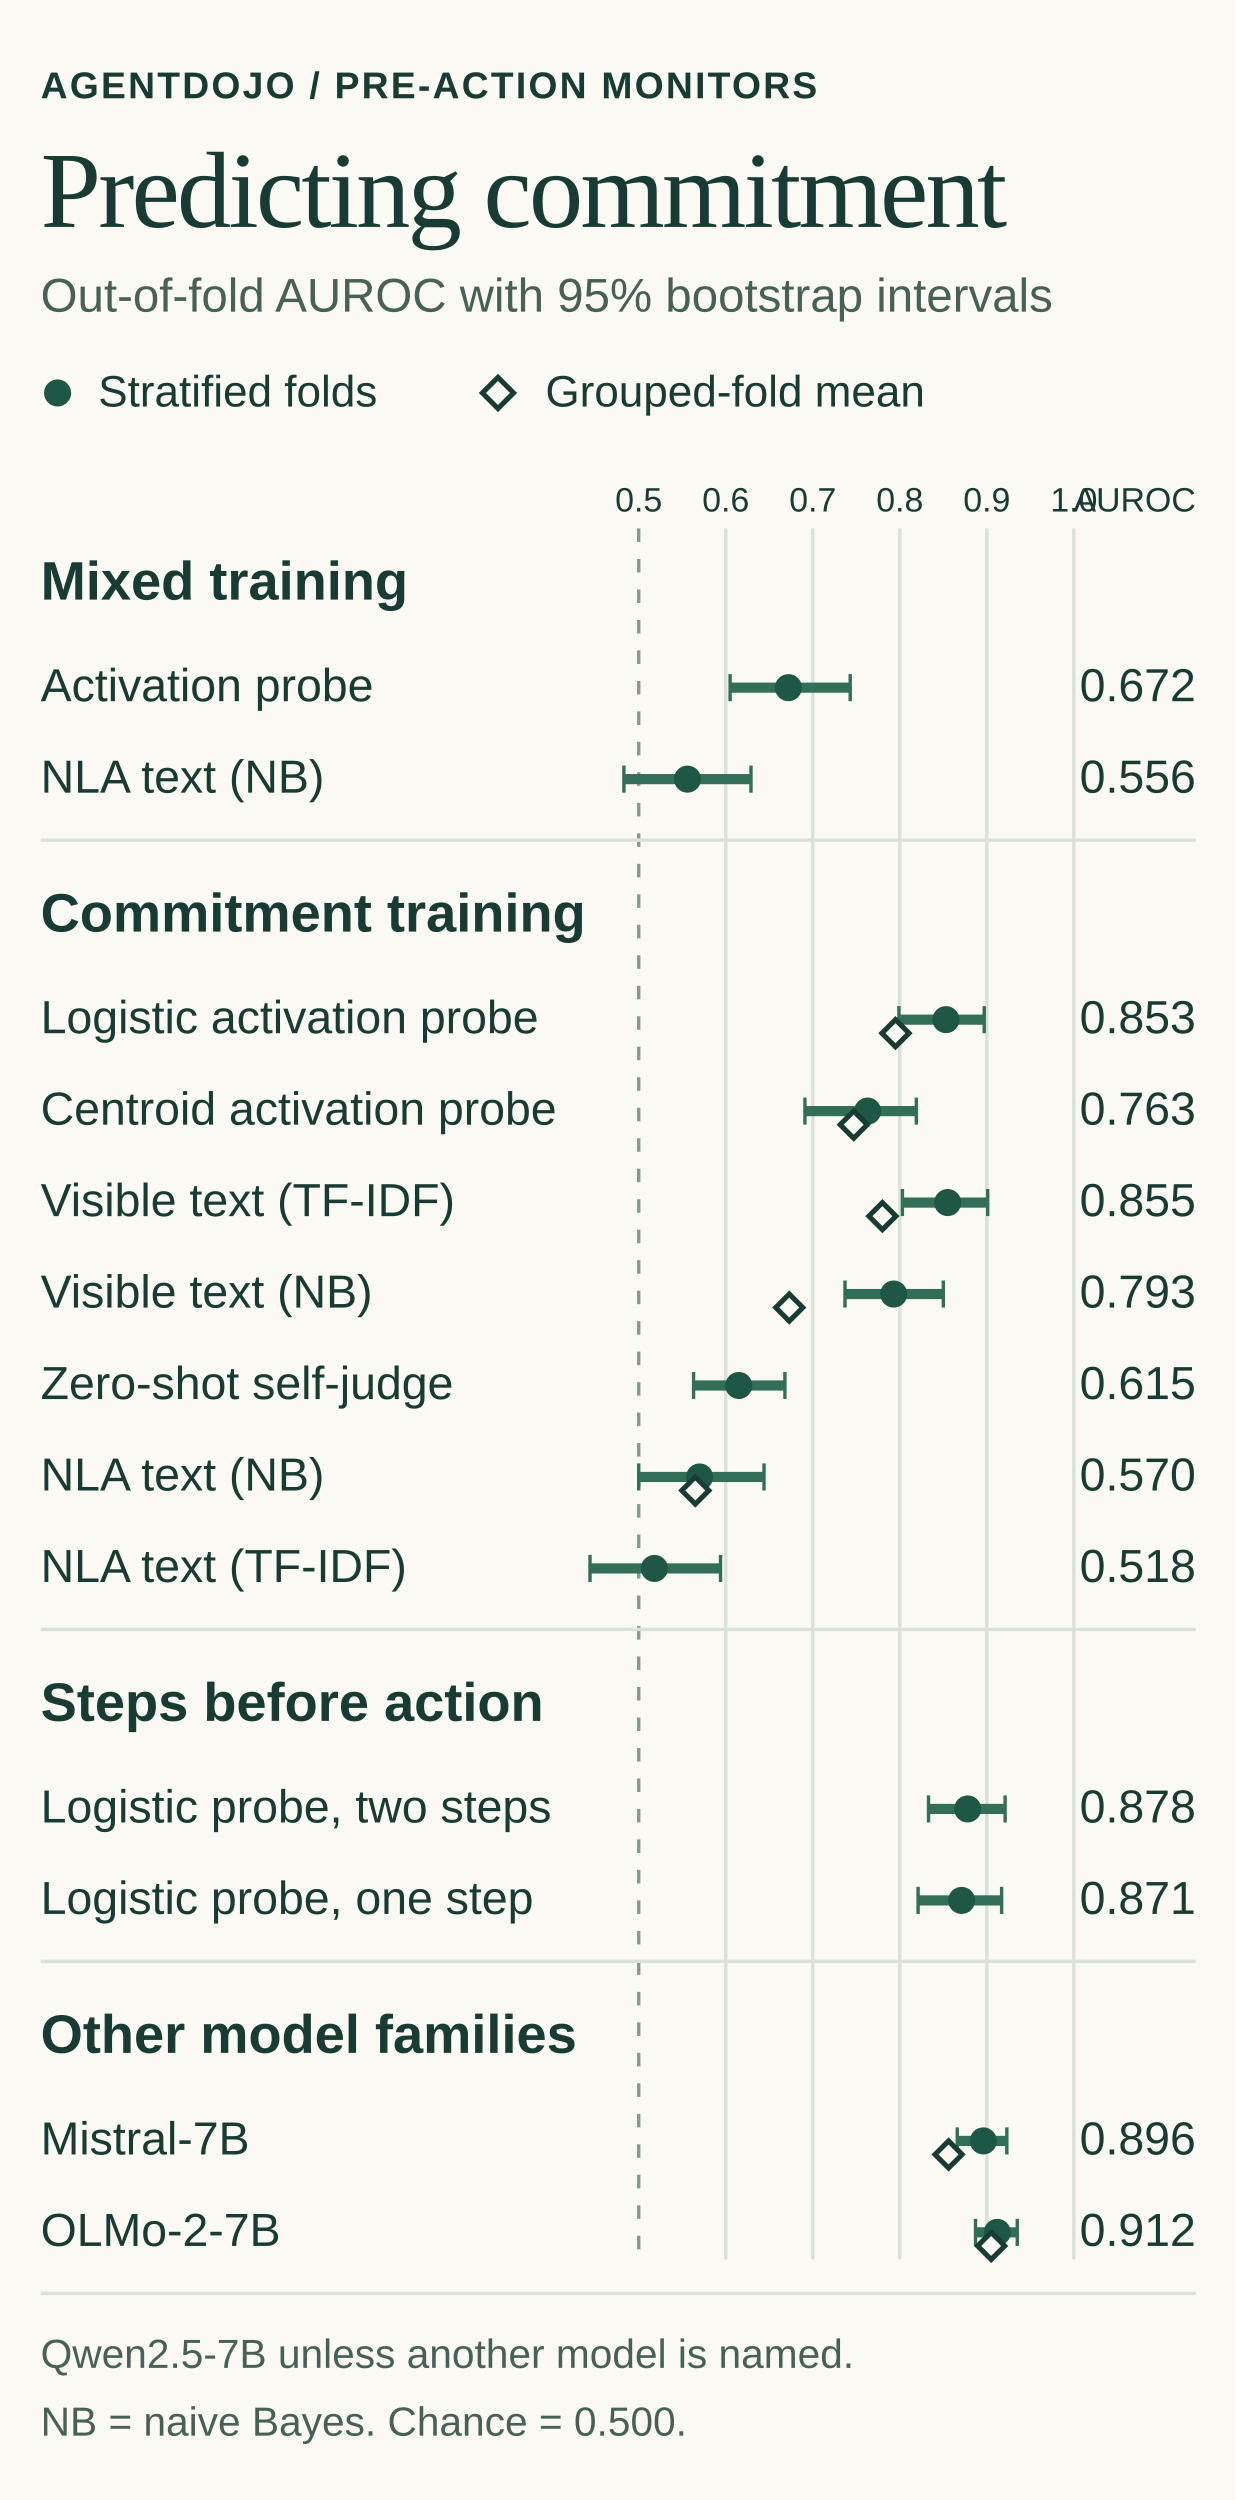
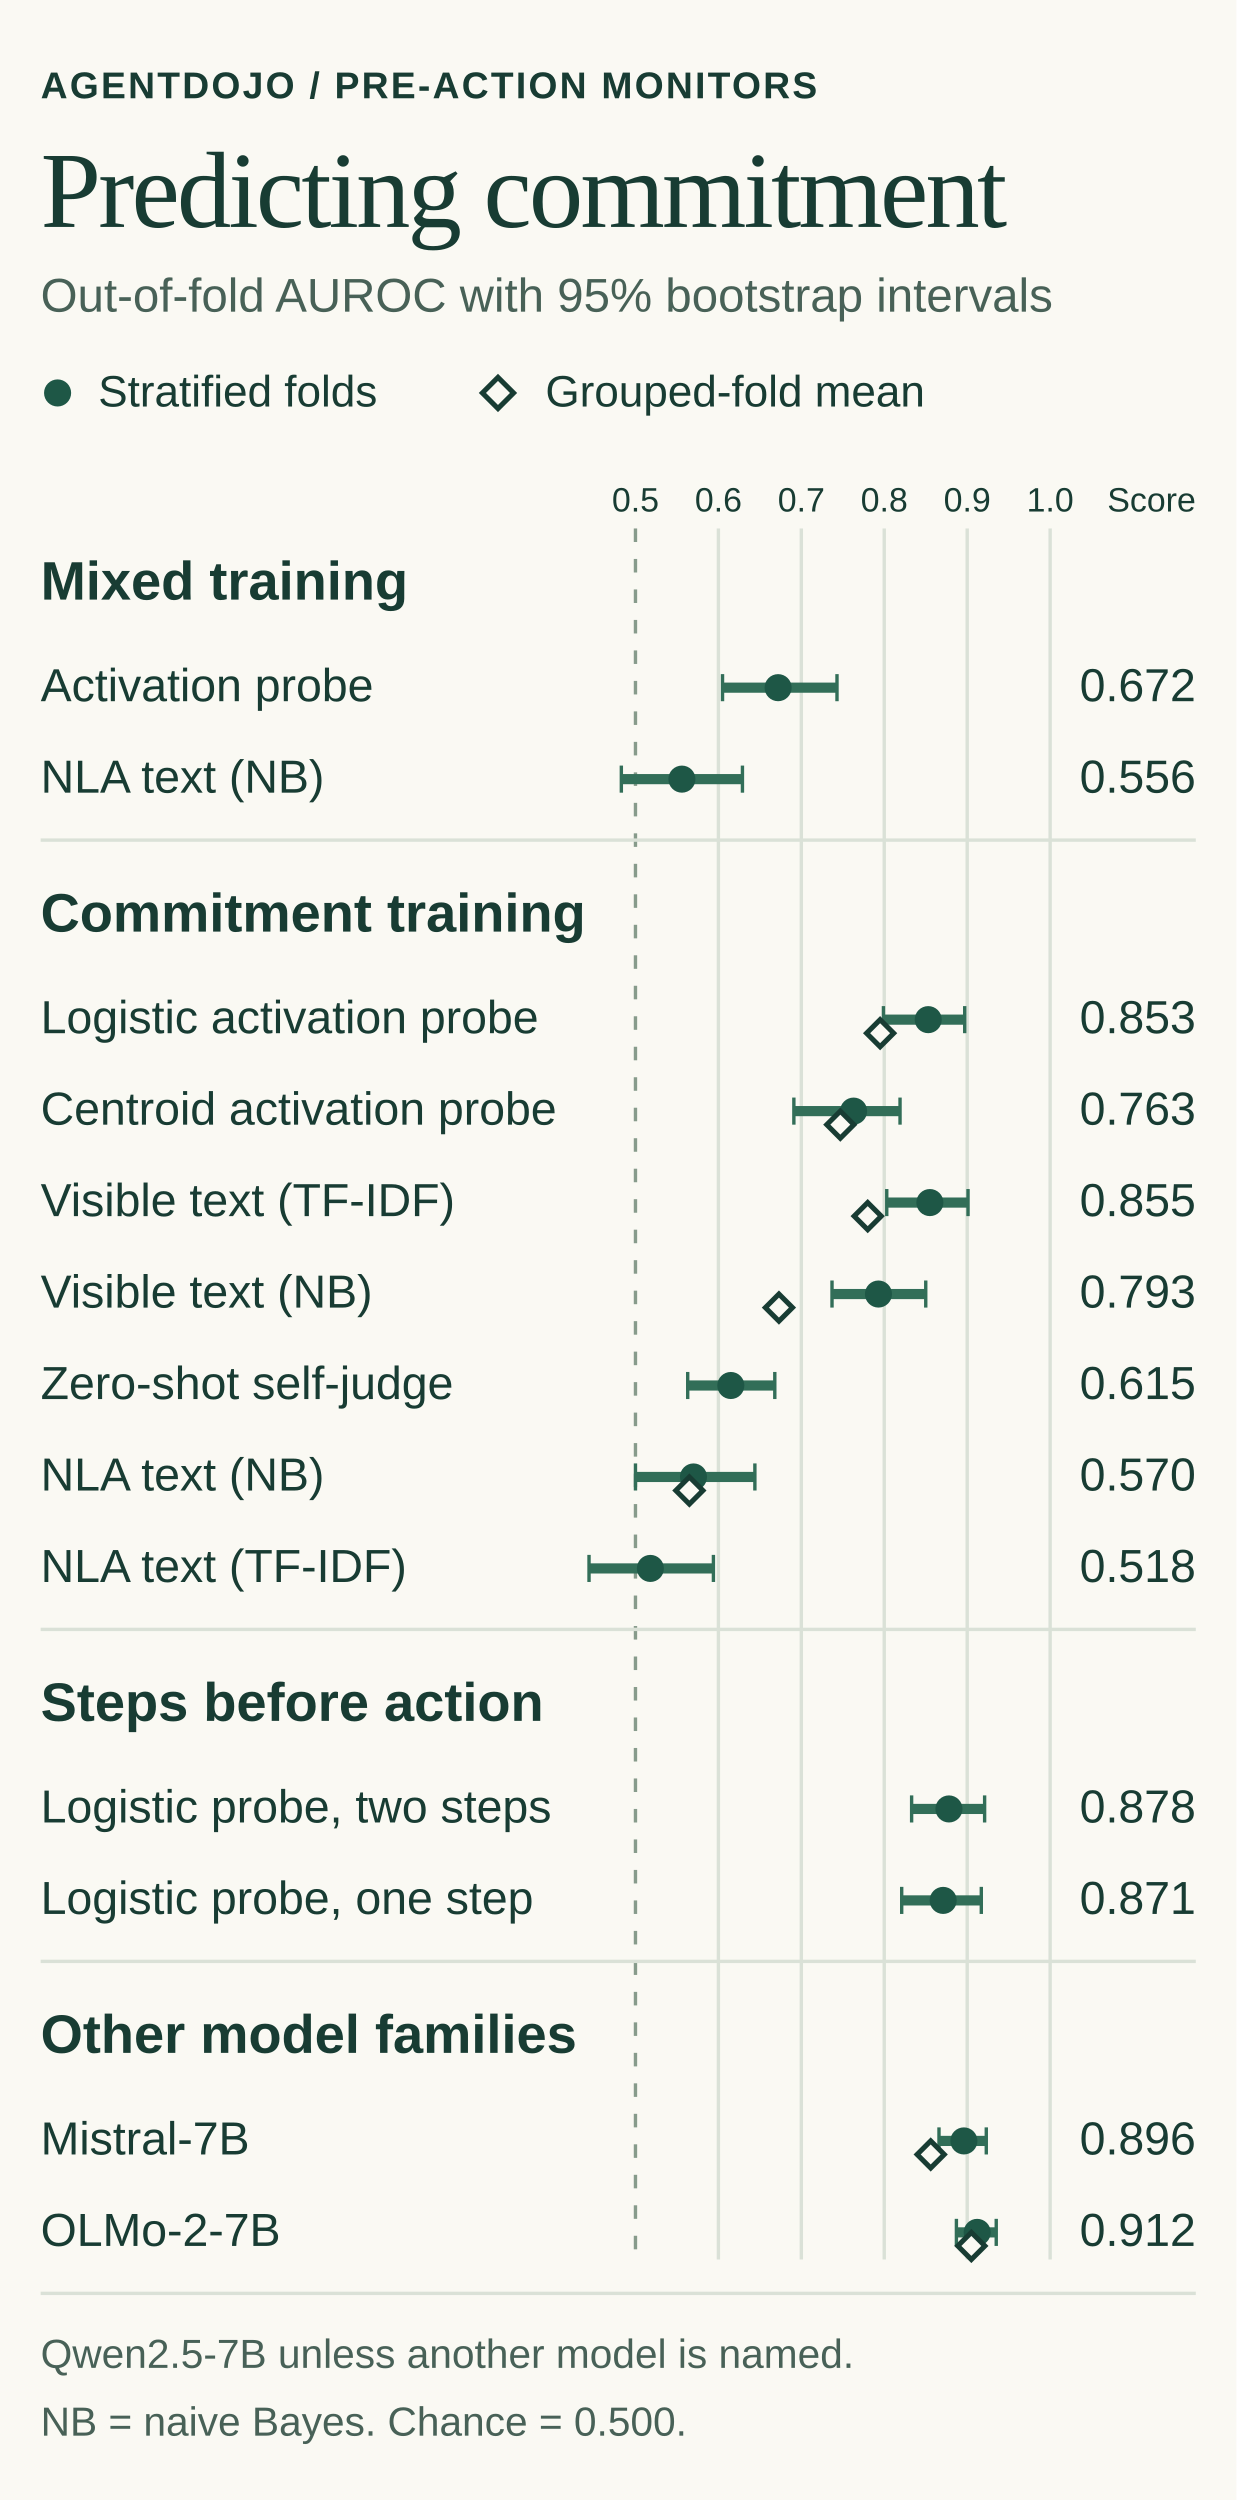
<svg xmlns="http://www.w3.org/2000/svg" width="365" height="738" viewBox="0 0 365 738" role="img" aria-labelledby="title description">
  <style>text{font-family:Arial,Helvetica,sans-serif;font-variant-numeric:tabular-nums}.display{font-family:Georgia,"Times New Roman",serif;letter-spacing:-.025em}.label{font-weight:bold;letter-spacing:.06em}</style>
  <rect x="0" y="0" width="365" height="738" fill="#faf9f3" />
  <g fill="#183c33">
    <text x="12" y="29" font-size="11" class="label">AGENTDOJO  /  PRE-ACTION MONITORS</text>
    <text x="12" y="67" font-size="32" class="display">Predicting commitment</text>
    <text x="12" y="92" font-size="14" fill="#486157">Out-of-fold AUROC with 95% bootstrap intervals</text>
    <circle cx="17" cy="116" r="4" fill="#1e5746" />
    <text x="29" y="120" font-size="13">Stratified folds</text>
    <path d="M147 111.4l4.6 4.6 -4.6 4.6 -4.6 -4.6Z" fill="#faf9f3" stroke="#183c33" stroke-width="1.5" />
    <text x="161" y="120" font-size="13">Grouped-fold mean</text>
-     <path d="M188.55 156L188.55 667" fill="none" stroke="#879b8b" stroke-dasharray="4 5" />
-     <text x="188.55" y="151" font-size="10" text-anchor="middle">0.5</text>
-     <path d="M214.24 156L214.24 667" fill="none" stroke="#dae1d7" />
-     <text x="214.24" y="151" font-size="10" text-anchor="middle">0.6</text>
-     <path d="M239.93 156L239.93 667" fill="none" stroke="#dae1d7" />
-     <text x="239.93" y="151" font-size="10" text-anchor="middle">0.7</text>
-     <path d="M265.62 156L265.62 667" fill="none" stroke="#dae1d7" />
-     <text x="265.62" y="151" font-size="10" text-anchor="middle">0.8</text>
-     <path d="M291.31 156L291.31 667" fill="none" stroke="#dae1d7" />
-     <text x="291.31" y="151" font-size="10" text-anchor="middle">0.9</text>
-     <path d="M317 156L317 667" fill="none" stroke="#dae1d7" />
-     <text x="317" y="151" font-size="10" text-anchor="middle">1.0</text>
-     <text x="353" y="151" font-size="10" text-anchor="end">AUROC</text>
+     <path d="M187.59 156L187.59 667" fill="none" stroke="#879b8b" stroke-dasharray="4 5" />
+     <text x="187.59" y="151" font-size="10" text-anchor="middle">0.5</text>
+     <path d="M212.07 156L212.07 667" fill="none" stroke="#dae1d7" />
+     <text x="212.07" y="151" font-size="10" text-anchor="middle">0.6</text>
+     <path d="M236.55 156L236.55 667" fill="none" stroke="#dae1d7" />
+     <text x="236.55" y="151" font-size="10" text-anchor="middle">0.7</text>
+     <path d="M261.03 156L261.03 667" fill="none" stroke="#dae1d7" />
+     <text x="261.03" y="151" font-size="10" text-anchor="middle">0.8</text>
+     <path d="M285.52 156L285.52 667" fill="none" stroke="#dae1d7" />
+     <text x="285.52" y="151" font-size="10" text-anchor="middle">0.9</text>
+     <path d="M310 156L310 667" fill="none" stroke="#dae1d7" />
+     <text x="310" y="151" font-size="10" text-anchor="middle">1.0</text>
+     <text x="353" y="151" font-size="10" text-anchor="end">Score</text>
    <text x="12" y="177" font-size="16" font-weight="bold">Mixed training</text>
    <g>
      <text x="12" y="207" font-size="13.7">Activation probe</text>
-       <path d="M215.53 203L250.98 203" fill="none" stroke="#326e58" stroke-width="3" />
-       <path d="M215.53 199L215.53 207" fill="none" stroke="#326e58" />
-       <path d="M250.98 199L250.98 207" fill="none" stroke="#326e58" />
-       <circle cx="232.74" cy="203" r="4" fill="#1e5746" />
+       <path d="M213.29 203L247.08 203" fill="none" stroke="#326e58" stroke-width="3" />
+       <path d="M213.29 199L213.29 207" fill="none" stroke="#326e58" />
+       <path d="M247.08 199L247.08 207" fill="none" stroke="#326e58" />
+       <circle cx="229.7" cy="203" r="4" fill="#1e5746" />
      <text x="353" y="207" font-size="13.7" text-anchor="end">0.672</text>
    </g>
    <g>
      <text x="12" y="234" font-size="13.7">NLA text (NB)</text>
-       <path d="M184.18 230L221.69 230" fill="none" stroke="#326e58" stroke-width="3" />
-       <path d="M184.18 226L184.18 234" fill="none" stroke="#326e58" />
-       <path d="M221.69 226L221.69 234" fill="none" stroke="#326e58" />
-       <circle cx="202.94" cy="230" r="4" fill="#1e5746" />
+       <path d="M183.42 230L219.17 230" fill="none" stroke="#326e58" stroke-width="3" />
+       <path d="M183.42 226L183.42 234" fill="none" stroke="#326e58" />
+       <path d="M219.17 226L219.17 234" fill="none" stroke="#326e58" />
+       <circle cx="201.3" cy="230" r="4" fill="#1e5746" />
      <text x="353" y="234" font-size="13.7" text-anchor="end">0.556</text>
    </g>
    <path d="M12 248L353 248" fill="none" stroke="#dae1d7" />
    <text x="12" y="275" font-size="16" font-weight="bold">Commitment training</text>
    <g>
      <text x="12" y="305" font-size="13.7">Logistic activation probe</text>
-       <path d="M265.36 301L290.54 301" fill="none" stroke="#326e58" stroke-width="3" />
-       <path d="M265.36 297L265.36 305" fill="none" stroke="#326e58" />
-       <path d="M290.54 297L290.54 305" fill="none" stroke="#326e58" />
-       <circle cx="279.24" cy="301" r="4" fill="#1e5746" />
-       <path d="M264.34 301l4 4 -4 4 -4 -4Z" fill="#faf9f3" stroke="#183c33" stroke-width="1.5" />
+       <path d="M260.79 301L284.78 301" fill="none" stroke="#326e58" stroke-width="3" />
+       <path d="M260.79 297L260.79 305" fill="none" stroke="#326e58" />
+       <path d="M284.78 297L284.78 305" fill="none" stroke="#326e58" />
+       <circle cx="274.01" cy="301" r="4" fill="#1e5746" />
+       <path d="M259.81 301l4 4 -4 4 -4 -4Z" fill="#faf9f3" stroke="#183c33" stroke-width="1.5" />
      <text x="353" y="305" font-size="13.7" text-anchor="end">0.853</text>
    </g>
    <g>
      <text x="12" y="332" font-size="13.7">Centroid activation probe</text>
-       <path d="M237.62 328L270.5 328" fill="none" stroke="#326e58" stroke-width="3" />
-       <path d="M237.62 324L237.62 332" fill="none" stroke="#326e58" />
-       <path d="M270.5 324L270.5 332" fill="none" stroke="#326e58" />
-       <circle cx="256.12" cy="328" r="4" fill="#1e5746" />
-       <path d="M252.01 328l4 4 -4 4 -4 -4Z" fill="#faf9f3" stroke="#183c33" stroke-width="1.5" />
+       <path d="M234.35 328L265.69 328" fill="none" stroke="#326e58" stroke-width="3" />
+       <path d="M234.35 324L234.35 332" fill="none" stroke="#326e58" />
+       <path d="M265.69 324L265.69 332" fill="none" stroke="#326e58" />
+       <circle cx="251.98" cy="328" r="4" fill="#1e5746" />
+       <path d="M248.06 328l4 4 -4 4 -4 -4Z" fill="#faf9f3" stroke="#183c33" stroke-width="1.5" />
      <text x="353" y="332" font-size="13.7" text-anchor="end">0.763</text>
    </g>
    <g>
      <text x="12" y="359" font-size="13.7">Visible text (TF-IDF)</text>
-       <path d="M266.39 355L291.57 355" fill="none" stroke="#326e58" stroke-width="3" />
-       <path d="M266.39 351L266.39 359" fill="none" stroke="#326e58" />
-       <path d="M291.57 351L291.57 359" fill="none" stroke="#326e58" />
-       <circle cx="279.75" cy="355" r="4" fill="#1e5746" />
-       <path d="M260.48 355l4 4 -4 4 -4 -4Z" fill="#faf9f3" stroke="#183c33" stroke-width="1.5" />
+       <path d="M261.77 355L285.76 355" fill="none" stroke="#326e58" stroke-width="3" />
+       <path d="M261.77 351L261.77 359" fill="none" stroke="#326e58" />
+       <path d="M285.76 351L285.76 359" fill="none" stroke="#326e58" />
+       <circle cx="274.5" cy="355" r="4" fill="#1e5746" />
+       <path d="M256.14 355l4 4 -4 4 -4 -4Z" fill="#faf9f3" stroke="#183c33" stroke-width="1.5" />
      <text x="353" y="359" font-size="13.7" text-anchor="end">0.855</text>
    </g>
    <g>
      <text x="12" y="386" font-size="13.7">Visible text (NB)</text>
-       <path d="M249.44 382L278.47 382" fill="none" stroke="#326e58" stroke-width="3" />
-       <path d="M249.44 378L249.44 386" fill="none" stroke="#326e58" />
-       <path d="M278.47 378L278.47 386" fill="none" stroke="#326e58" />
-       <circle cx="263.82" cy="382" r="4" fill="#1e5746" />
-       <path d="M232.99 382l4 4 -4 4 -4 -4Z" fill="#faf9f3" stroke="#183c33" stroke-width="1.5" />
+       <path d="M245.61 382L273.28 382" fill="none" stroke="#326e58" stroke-width="3" />
+       <path d="M245.61 378L245.61 386" fill="none" stroke="#326e58" />
+       <path d="M273.28 378L273.28 386" fill="none" stroke="#326e58" />
+       <circle cx="259.32" cy="382" r="4" fill="#1e5746" />
+       <path d="M229.94 382l4 4 -4 4 -4 -4Z" fill="#faf9f3" stroke="#183c33" stroke-width="1.5" />
      <text x="353" y="386" font-size="13.7" text-anchor="end">0.793</text>
    </g>
    <g>
      <text x="12" y="413" font-size="13.7">Zero-shot self-judge</text>
-       <path d="M204.74 409L231.71 409" fill="none" stroke="#326e58" stroke-width="3" />
-       <path d="M204.74 405L204.74 413" fill="none" stroke="#326e58" />
-       <path d="M231.71 405L231.71 413" fill="none" stroke="#326e58" />
-       <circle cx="218.09" cy="409" r="4" fill="#1e5746" />
+       <path d="M203.01 409L228.72 409" fill="none" stroke="#326e58" stroke-width="3" />
+       <path d="M203.01 405L203.01 413" fill="none" stroke="#326e58" />
+       <path d="M228.72 405L228.72 413" fill="none" stroke="#326e58" />
+       <circle cx="215.74" cy="409" r="4" fill="#1e5746" />
      <text x="353" y="413" font-size="13.7" text-anchor="end">0.615</text>
    </g>
    <g>
      <text x="12" y="440" font-size="13.7">NLA text (NB)</text>
-       <path d="M188.55 436L225.54 436" fill="none" stroke="#326e58" stroke-width="3" />
-       <path d="M188.55 432L188.55 440" fill="none" stroke="#326e58" />
-       <path d="M225.54 432L225.54 440" fill="none" stroke="#326e58" />
-       <circle cx="206.53" cy="436" r="4" fill="#1e5746" />
-       <path d="M205.25 436l4 4 -4 4 -4 -4Z" fill="#faf9f3" stroke="#183c33" stroke-width="1.5" />
+       <path d="M187.59 436L222.84 436" fill="none" stroke="#326e58" stroke-width="3" />
+       <path d="M187.59 432L187.59 440" fill="none" stroke="#326e58" />
+       <path d="M222.84 432L222.84 440" fill="none" stroke="#326e58" />
+       <circle cx="204.72" cy="436" r="4" fill="#1e5746" />
+       <path d="M203.5 436l4 4 -4 4 -4 -4Z" fill="#faf9f3" stroke="#183c33" stroke-width="1.5" />
      <text x="353" y="440" font-size="13.7" text-anchor="end">0.570</text>
    </g>
    <g>
      <text x="12" y="467" font-size="13.7">NLA text (TF-IDF)</text>
-       <path d="M174.17 463L212.7 463" fill="none" stroke="#326e58" stroke-width="3" />
-       <path d="M174.17 459L174.17 467" fill="none" stroke="#326e58" />
-       <path d="M212.7 459L212.7 467" fill="none" stroke="#326e58" />
-       <circle cx="193.18" cy="463" r="4" fill="#1e5746" />
+       <path d="M173.88 463L210.6 463" fill="none" stroke="#326e58" stroke-width="3" />
+       <path d="M173.88 459L173.88 467" fill="none" stroke="#326e58" />
+       <path d="M210.6 459L210.6 467" fill="none" stroke="#326e58" />
+       <circle cx="191.99" cy="463" r="4" fill="#1e5746" />
      <text x="353" y="467" font-size="13.7" text-anchor="end">0.518</text>
    </g>
    <path d="M12 481L353 481" fill="none" stroke="#dae1d7" />
    <text x="12" y="508" font-size="16" font-weight="bold">Steps before action</text>
    <g>
      <text x="12" y="538" font-size="13.7">Logistic probe, two steps</text>
-       <path d="M274.1 534L296.71 534" fill="none" stroke="#326e58" stroke-width="3" />
-       <path d="M274.1 530L274.1 538" fill="none" stroke="#326e58" />
-       <path d="M296.71 530L296.71 538" fill="none" stroke="#326e58" />
-       <circle cx="285.66" cy="534" r="4" fill="#1e5746" />
+       <path d="M269.11 534L290.66 534" fill="none" stroke="#326e58" stroke-width="3" />
+       <path d="M269.11 530L269.11 538" fill="none" stroke="#326e58" />
+       <path d="M290.66 530L290.66 538" fill="none" stroke="#326e58" />
+       <circle cx="280.13" cy="534" r="4" fill="#1e5746" />
      <text x="353" y="538" font-size="13.7" text-anchor="end">0.878</text>
    </g>
    <g>
      <text x="12" y="565" font-size="13.7">Logistic probe, one step</text>
-       <path d="M271.02 561L295.68 561" fill="none" stroke="#326e58" stroke-width="3" />
-       <path d="M271.02 557L271.02 565" fill="none" stroke="#326e58" />
-       <path d="M295.68 557L295.68 565" fill="none" stroke="#326e58" />
-       <circle cx="283.86" cy="561" r="4" fill="#1e5746" />
+       <path d="M266.18 561L289.68 561" fill="none" stroke="#326e58" stroke-width="3" />
+       <path d="M266.18 557L266.18 565" fill="none" stroke="#326e58" />
+       <path d="M289.68 557L289.68 565" fill="none" stroke="#326e58" />
+       <circle cx="278.42" cy="561" r="4" fill="#1e5746" />
      <text x="353" y="565" font-size="13.7" text-anchor="end">0.871</text>
    </g>
    <path d="M12 579L353 579" fill="none" stroke="#dae1d7" />
    <text x="12" y="606" font-size="16" font-weight="bold">Other model families</text>
    <g>
      <text x="12" y="636" font-size="13.7">Mistral-7B</text>
-       <path d="M282.58 632L297.22 632" fill="none" stroke="#326e58" stroke-width="3" />
-       <path d="M282.58 628L282.58 636" fill="none" stroke="#326e58" />
-       <path d="M297.22 628L297.22 636" fill="none" stroke="#326e58" />
-       <circle cx="290.28" cy="632" r="4" fill="#1e5746" />
-       <path d="M280.01 632l4 4 -4 4 -4 -4Z" fill="#faf9f3" stroke="#183c33" stroke-width="1.5" />
+       <path d="M277.19 632L291.15 632" fill="none" stroke="#326e58" stroke-width="3" />
+       <path d="M277.19 628L277.19 636" fill="none" stroke="#326e58" />
+       <path d="M291.15 628L291.15 636" fill="none" stroke="#326e58" />
+       <circle cx="284.54" cy="632" r="4" fill="#1e5746" />
+       <path d="M274.74 632l4 4 -4 4 -4 -4Z" fill="#faf9f3" stroke="#183c33" stroke-width="1.5" />
      <text x="353" y="636" font-size="13.7" text-anchor="end">0.896</text>
    </g>
    <g>
      <text x="12" y="663" font-size="13.7">OLMo-2-7B</text>
-       <path d="M287.97 659L300.3 659" fill="none" stroke="#326e58" stroke-width="3" />
-       <path d="M287.97 655L287.97 663" fill="none" stroke="#326e58" />
-       <path d="M300.3 655L300.3 663" fill="none" stroke="#326e58" />
-       <circle cx="294.39" cy="659" r="4" fill="#1e5746" />
-       <path d="M292.59 659l4 4 -4 4 -4 -4Z" fill="#faf9f3" stroke="#183c33" stroke-width="1.5" />
+       <path d="M282.33 659L294.09 659" fill="none" stroke="#326e58" stroke-width="3" />
+       <path d="M282.33 655L282.33 663" fill="none" stroke="#326e58" />
+       <path d="M294.09 655L294.09 663" fill="none" stroke="#326e58" />
+       <circle cx="288.46" cy="659" r="4" fill="#1e5746" />
+       <path d="M286.74 659l4 4 -4 4 -4 -4Z" fill="#faf9f3" stroke="#183c33" stroke-width="1.5" />
      <text x="353" y="663" font-size="13.7" text-anchor="end">0.912</text>
    </g>
    <path d="M12 677L353 677" fill="none" stroke="#dae1d7" />
    <text x="12" y="699" font-size="12" fill="#486157">Qwen2.5-7B unless another model is named.</text>
    <text x="12" y="719" font-size="12" fill="#486157">NB = naive Bayes. Chance = 0.500.</text>
  </g>
</svg>
